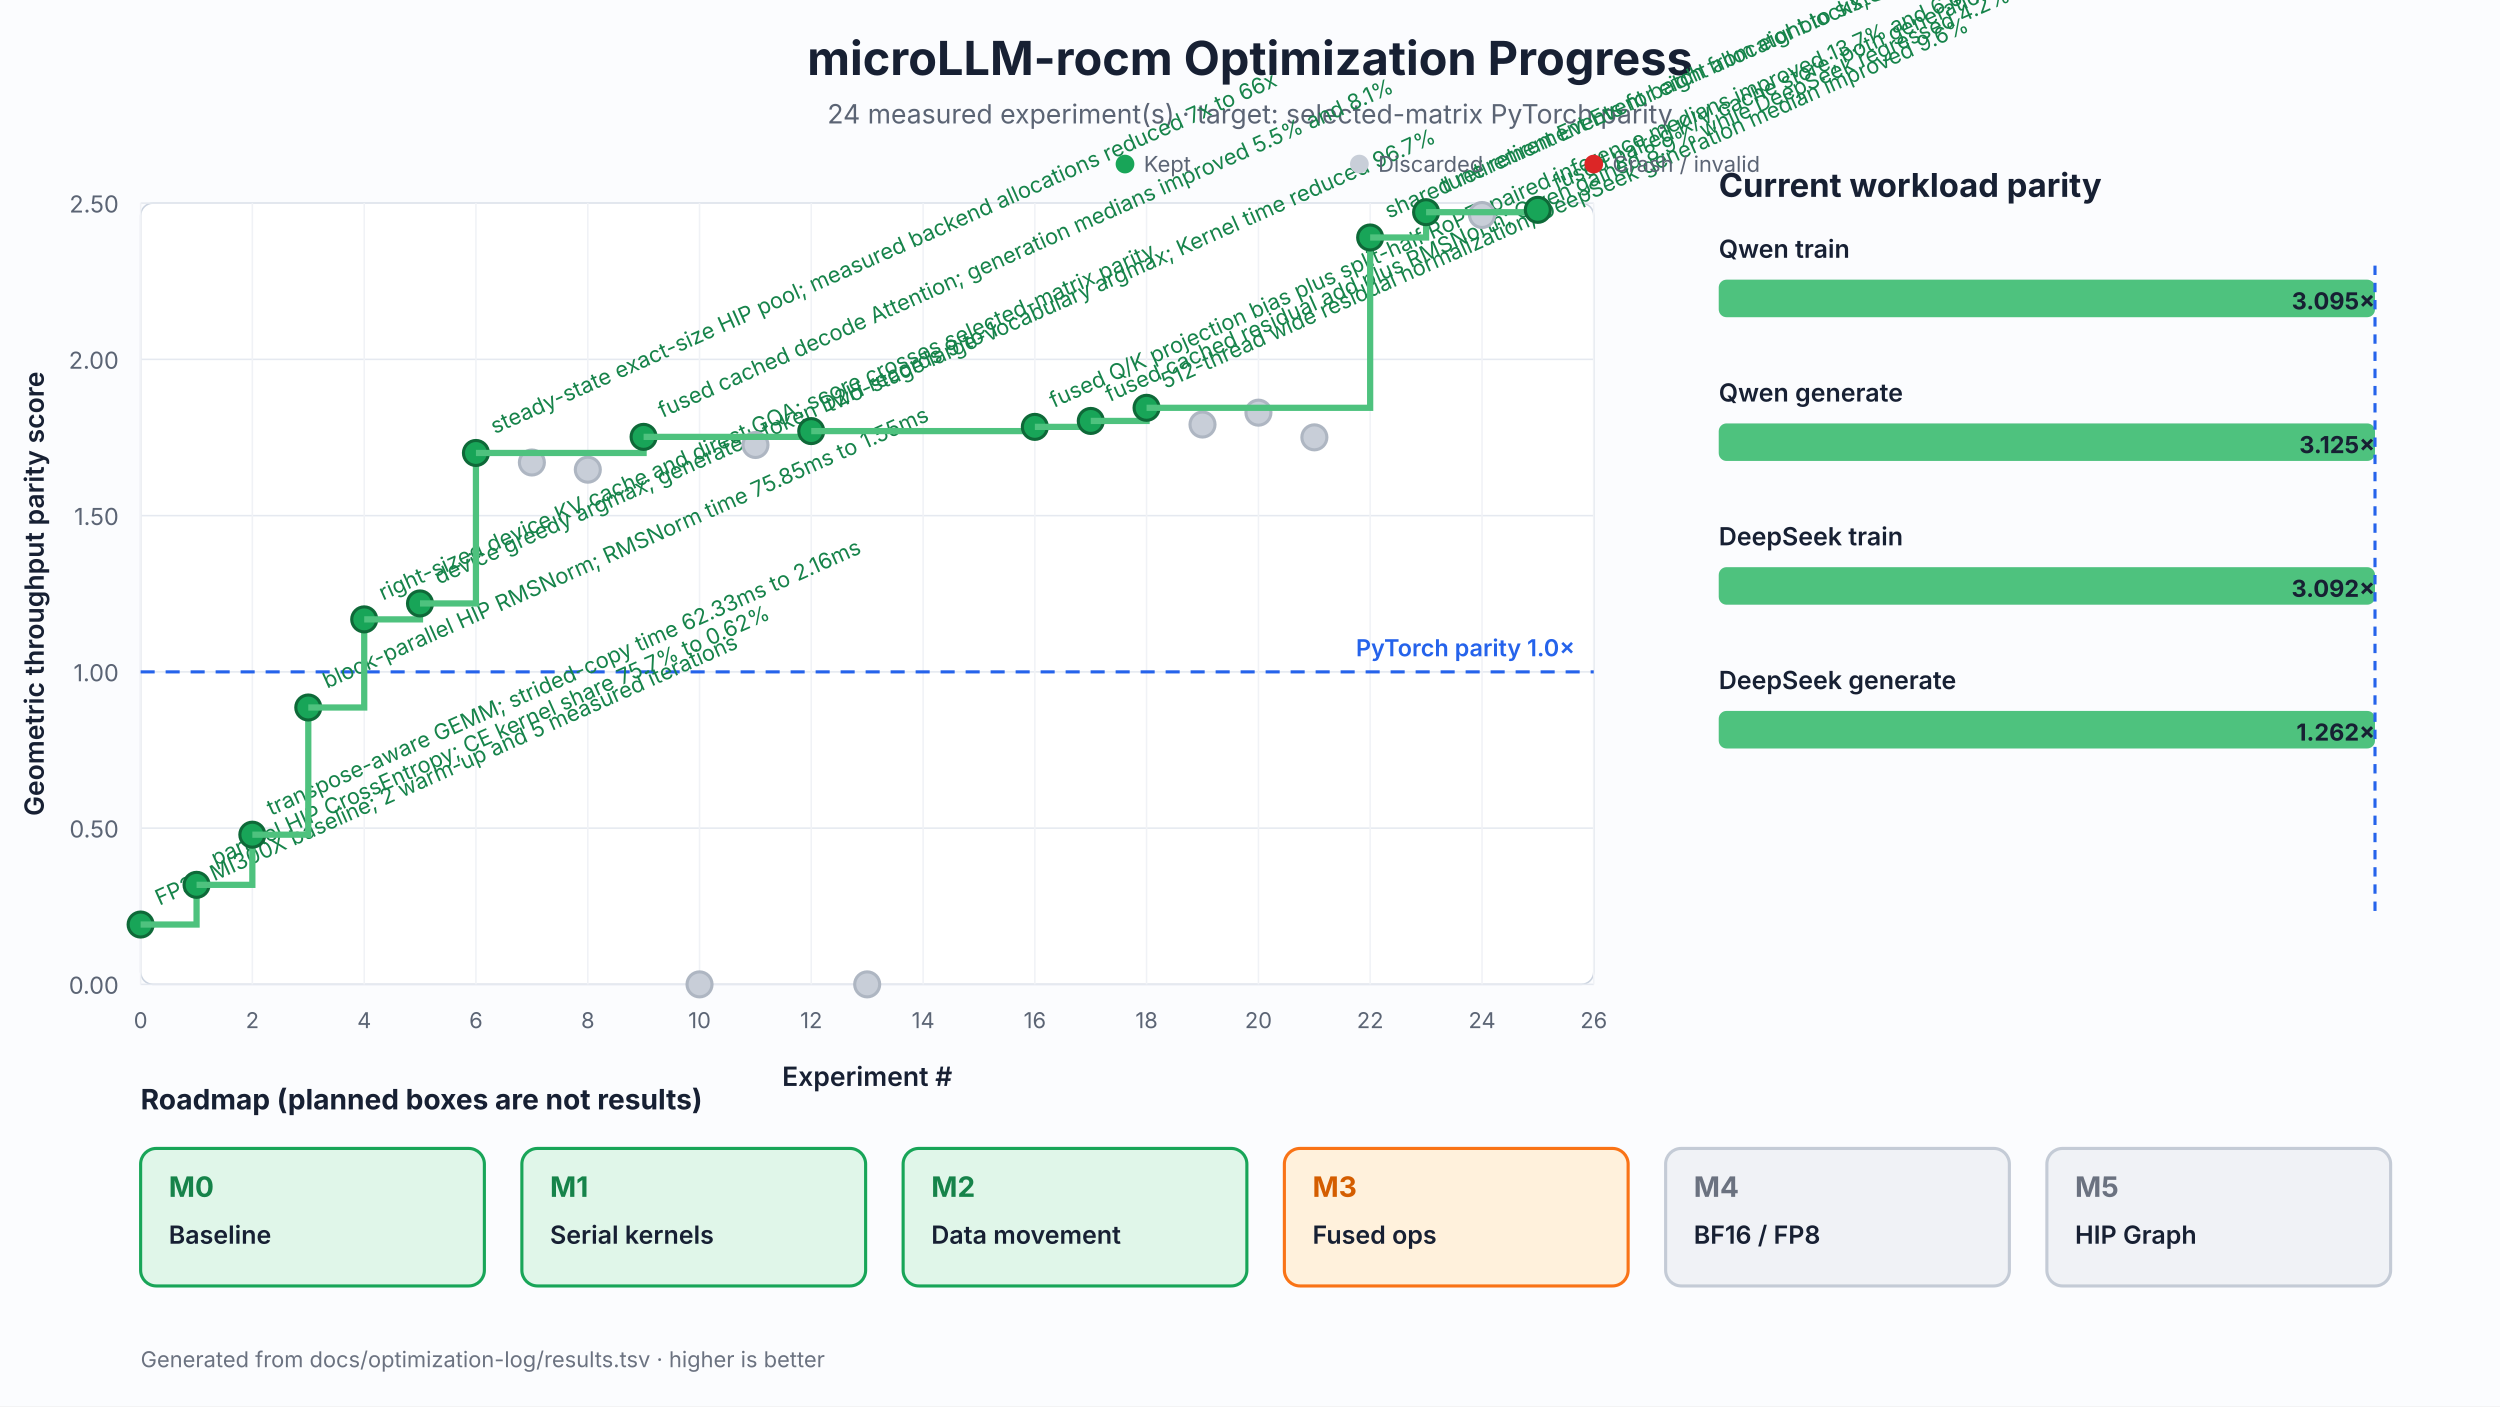
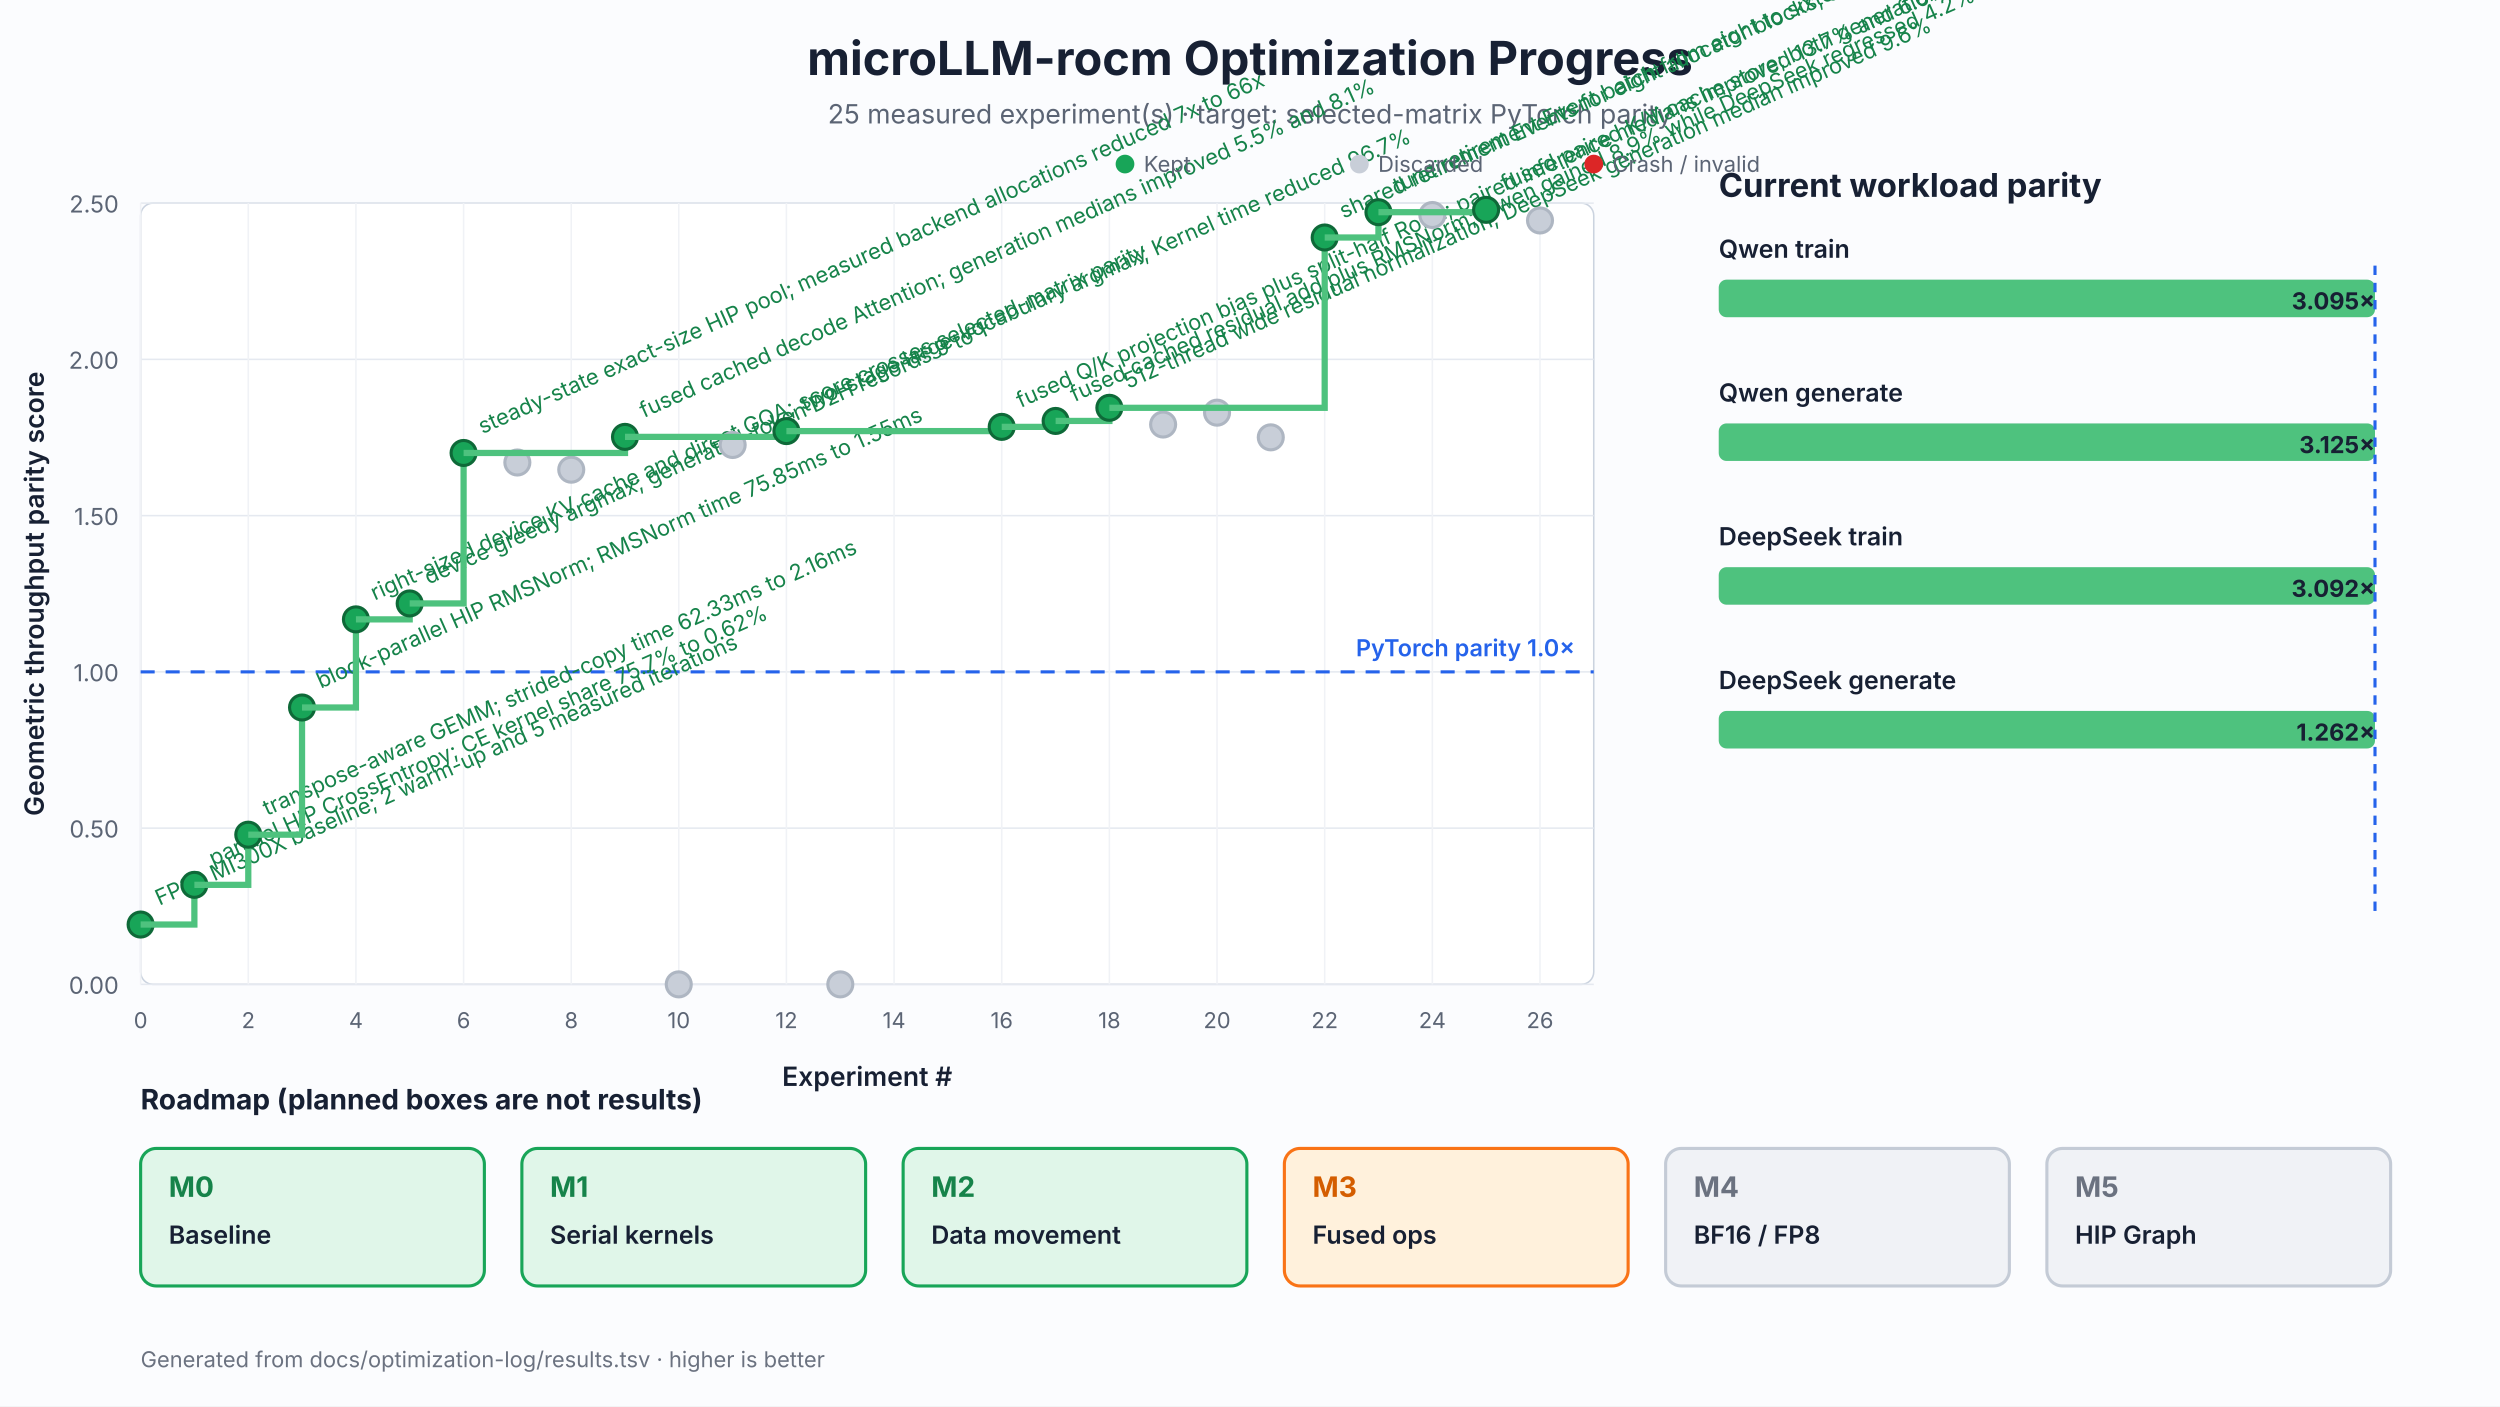
<svg xmlns="http://www.w3.org/2000/svg" width="1600" height="900" viewBox="0 0 1600 900">
  <rect width="100%" height="100%" fill="#fbfcfe" />
  <text x="800.0" y="48.0" font-family="Inter,Arial,sans-serif" font-size="30" fill="#172033" text-anchor="middle" font-weight="700">microLLM-rocm Optimization Progress</text>
-   <text x="800.0" y="79.0" font-family="Inter,Arial,sans-serif" font-size="17" fill="#5b6474" text-anchor="middle" font-weight="400">24 measured experiment(s) · target: selected-matrix PyTorch parity</text>
+   <text x="800.0" y="79.0" font-family="Inter,Arial,sans-serif" font-size="17" fill="#5b6474" text-anchor="middle" font-weight="400">25 measured experiment(s) · target: selected-matrix PyTorch parity</text>
  <rect x="90" y="130" width="930" height="500" fill="#ffffff" stroke="#cbd3df" rx="8" />
  <line x1="90" y1="630.0" x2="1020" y2="630.0" stroke="#e5e9f0" />
  <text x="76.0" y="636.0" font-family="Inter,Arial,sans-serif" font-size="15" fill="#5b6474" text-anchor="end" font-weight="400">0.00</text>
  <line x1="90" y1="530.0" x2="1020" y2="530.0" stroke="#e5e9f0" />
  <text x="76.0" y="536.0" font-family="Inter,Arial,sans-serif" font-size="15" fill="#5b6474" text-anchor="end" font-weight="400">0.50</text>
  <line x1="90" y1="430.0" x2="1020" y2="430.0" stroke="#e5e9f0" />
  <text x="76.0" y="436.0" font-family="Inter,Arial,sans-serif" font-size="15" fill="#5b6474" text-anchor="end" font-weight="400">1.00</text>
  <line x1="90" y1="330.0" x2="1020" y2="330.0" stroke="#e5e9f0" />
  <text x="76.0" y="336.0" font-family="Inter,Arial,sans-serif" font-size="15" fill="#5b6474" text-anchor="end" font-weight="400">1.50</text>
  <line x1="90" y1="230.0" x2="1020" y2="230.0" stroke="#e5e9f0" />
  <text x="76.0" y="236.0" font-family="Inter,Arial,sans-serif" font-size="15" fill="#5b6474" text-anchor="end" font-weight="400">2.00</text>
  <line x1="90" y1="130.0" x2="1020" y2="130.0" stroke="#e5e9f0" />
  <text x="76.0" y="136.0" font-family="Inter,Arial,sans-serif" font-size="15" fill="#5b6474" text-anchor="end" font-weight="400">2.50</text>
  <line x1="90.0" y1="130" x2="90.0" y2="630" stroke="#f0f2f6" />
  <text x="90.0" y="658.0" font-family="Inter,Arial,sans-serif" font-size="14" fill="#5b6474" text-anchor="middle" font-weight="400">0</text>
-   <line x1="161.5" y1="130" x2="161.5" y2="630" stroke="#f0f2f6" />
-   <text x="161.5" y="658.0" font-family="Inter,Arial,sans-serif" font-size="14" fill="#5b6474" text-anchor="middle" font-weight="400">2</text>
-   <line x1="233.1" y1="130" x2="233.1" y2="630" stroke="#f0f2f6" />
-   <text x="233.1" y="658.0" font-family="Inter,Arial,sans-serif" font-size="14" fill="#5b6474" text-anchor="middle" font-weight="400">4</text>
-   <line x1="304.6" y1="130" x2="304.6" y2="630" stroke="#f0f2f6" />
-   <text x="304.6" y="658.0" font-family="Inter,Arial,sans-serif" font-size="14" fill="#5b6474" text-anchor="middle" font-weight="400">6</text>
-   <line x1="376.2" y1="130" x2="376.2" y2="630" stroke="#f0f2f6" />
-   <text x="376.2" y="658.0" font-family="Inter,Arial,sans-serif" font-size="14" fill="#5b6474" text-anchor="middle" font-weight="400">8</text>
-   <line x1="447.7" y1="130" x2="447.7" y2="630" stroke="#f0f2f6" />
-   <text x="447.7" y="658.0" font-family="Inter,Arial,sans-serif" font-size="14" fill="#5b6474" text-anchor="middle" font-weight="400">10</text>
-   <line x1="519.2" y1="130" x2="519.2" y2="630" stroke="#f0f2f6" />
-   <text x="519.2" y="658.0" font-family="Inter,Arial,sans-serif" font-size="14" fill="#5b6474" text-anchor="middle" font-weight="400">12</text>
-   <line x1="590.8" y1="130" x2="590.8" y2="630" stroke="#f0f2f6" />
-   <text x="590.8" y="658.0" font-family="Inter,Arial,sans-serif" font-size="14" fill="#5b6474" text-anchor="middle" font-weight="400">14</text>
-   <line x1="662.3" y1="130" x2="662.3" y2="630" stroke="#f0f2f6" />
-   <text x="662.3" y="658.0" font-family="Inter,Arial,sans-serif" font-size="14" fill="#5b6474" text-anchor="middle" font-weight="400">16</text>
-   <line x1="733.8" y1="130" x2="733.8" y2="630" stroke="#f0f2f6" />
-   <text x="733.8" y="658.0" font-family="Inter,Arial,sans-serif" font-size="14" fill="#5b6474" text-anchor="middle" font-weight="400">18</text>
-   <line x1="805.4" y1="130" x2="805.4" y2="630" stroke="#f0f2f6" />
-   <text x="805.4" y="658.0" font-family="Inter,Arial,sans-serif" font-size="14" fill="#5b6474" text-anchor="middle" font-weight="400">20</text>
-   <line x1="876.9" y1="130" x2="876.9" y2="630" stroke="#f0f2f6" />
-   <text x="876.9" y="658.0" font-family="Inter,Arial,sans-serif" font-size="14" fill="#5b6474" text-anchor="middle" font-weight="400">22</text>
-   <line x1="948.5" y1="130" x2="948.5" y2="630" stroke="#f0f2f6" />
-   <text x="948.5" y="658.0" font-family="Inter,Arial,sans-serif" font-size="14" fill="#5b6474" text-anchor="middle" font-weight="400">24</text>
-   <line x1="1020.0" y1="130" x2="1020.0" y2="630" stroke="#f0f2f6" />
-   <text x="1020.0" y="658.0" font-family="Inter,Arial,sans-serif" font-size="14" fill="#5b6474" text-anchor="middle" font-weight="400">26</text>
+   <line x1="158.9" y1="130" x2="158.9" y2="630" stroke="#f0f2f6" />
+   <text x="158.9" y="658.0" font-family="Inter,Arial,sans-serif" font-size="14" fill="#5b6474" text-anchor="middle" font-weight="400">2</text>
+   <line x1="227.8" y1="130" x2="227.8" y2="630" stroke="#f0f2f6" />
+   <text x="227.8" y="658.0" font-family="Inter,Arial,sans-serif" font-size="14" fill="#5b6474" text-anchor="middle" font-weight="400">4</text>
+   <line x1="296.7" y1="130" x2="296.7" y2="630" stroke="#f0f2f6" />
+   <text x="296.7" y="658.0" font-family="Inter,Arial,sans-serif" font-size="14" fill="#5b6474" text-anchor="middle" font-weight="400">6</text>
+   <line x1="365.6" y1="130" x2="365.6" y2="630" stroke="#f0f2f6" />
+   <text x="365.6" y="658.0" font-family="Inter,Arial,sans-serif" font-size="14" fill="#5b6474" text-anchor="middle" font-weight="400">8</text>
+   <line x1="434.4" y1="130" x2="434.4" y2="630" stroke="#f0f2f6" />
+   <text x="434.4" y="658.0" font-family="Inter,Arial,sans-serif" font-size="14" fill="#5b6474" text-anchor="middle" font-weight="400">10</text>
+   <line x1="503.3" y1="130" x2="503.3" y2="630" stroke="#f0f2f6" />
+   <text x="503.3" y="658.0" font-family="Inter,Arial,sans-serif" font-size="14" fill="#5b6474" text-anchor="middle" font-weight="400">12</text>
+   <line x1="572.2" y1="130" x2="572.2" y2="630" stroke="#f0f2f6" />
+   <text x="572.2" y="658.0" font-family="Inter,Arial,sans-serif" font-size="14" fill="#5b6474" text-anchor="middle" font-weight="400">14</text>
+   <line x1="641.1" y1="130" x2="641.1" y2="630" stroke="#f0f2f6" />
+   <text x="641.1" y="658.0" font-family="Inter,Arial,sans-serif" font-size="14" fill="#5b6474" text-anchor="middle" font-weight="400">16</text>
+   <line x1="710.0" y1="130" x2="710.0" y2="630" stroke="#f0f2f6" />
+   <text x="710.0" y="658.0" font-family="Inter,Arial,sans-serif" font-size="14" fill="#5b6474" text-anchor="middle" font-weight="400">18</text>
+   <line x1="778.9" y1="130" x2="778.9" y2="630" stroke="#f0f2f6" />
+   <text x="778.9" y="658.0" font-family="Inter,Arial,sans-serif" font-size="14" fill="#5b6474" text-anchor="middle" font-weight="400">20</text>
+   <line x1="847.8" y1="130" x2="847.8" y2="630" stroke="#f0f2f6" />
+   <text x="847.8" y="658.0" font-family="Inter,Arial,sans-serif" font-size="14" fill="#5b6474" text-anchor="middle" font-weight="400">22</text>
+   <line x1="916.7" y1="130" x2="916.7" y2="630" stroke="#f0f2f6" />
+   <text x="916.7" y="658.0" font-family="Inter,Arial,sans-serif" font-size="14" fill="#5b6474" text-anchor="middle" font-weight="400">24</text>
+   <line x1="985.6" y1="130" x2="985.6" y2="630" stroke="#f0f2f6" />
+   <text x="985.6" y="658.0" font-family="Inter,Arial,sans-serif" font-size="14" fill="#5b6474" text-anchor="middle" font-weight="400">26</text>
  <line x1="90" y1="430.0" x2="1020" y2="430.0" stroke="#2563eb" stroke-width="2" stroke-dasharray="9 7" />
  <text x="1008.0" y="420.0" font-family="Inter,Arial,sans-serif" font-size="15" fill="#2563eb" text-anchor="end" font-weight="600">PyTorch parity 1.0×</text>
  <circle cx="90.0" cy="591.7" r="8" fill="#18a558" stroke="#0e6938" stroke-width="2" />
  <text x="102.0" y="579.7" font-family="Inter,Arial,sans-serif" font-size="14" fill="#16834a" text-anchor="start" font-weight="400" transform="rotate(-24 102.0 579.7)">FP32 MI300X baseline; 2 warm-up and 5 measured iterations</text>
-   <path d="M 90.0 591.7 H 125.8 V 566.3" fill="none" stroke="#4ec27e" stroke-width="4" />
-   <circle cx="125.8" cy="566.3" r="8" fill="#18a558" stroke="#0e6938" stroke-width="2" />
-   <text x="137.8" y="554.3" font-family="Inter,Arial,sans-serif" font-size="14" fill="#16834a" text-anchor="start" font-weight="400" transform="rotate(-24 137.8 554.3)">parallel HIP CrossEntropy; CE kernel share 75.7% to 0.62%</text>
-   <path d="M 125.8 566.3 H 161.5 V 534.2" fill="none" stroke="#4ec27e" stroke-width="4" />
-   <circle cx="161.5" cy="534.2" r="8" fill="#18a558" stroke="#0e6938" stroke-width="2" />
-   <text x="173.5" y="522.2" font-family="Inter,Arial,sans-serif" font-size="14" fill="#16834a" text-anchor="start" font-weight="400" transform="rotate(-24 173.5 522.2)">transpose-aware GEMM; strided-copy time 62.33ms to 2.16ms</text>
-   <path d="M 161.5 534.2 H 197.3 V 452.8" fill="none" stroke="#4ec27e" stroke-width="4" />
-   <circle cx="197.3" cy="452.8" r="8" fill="#18a558" stroke="#0e6938" stroke-width="2" />
-   <text x="209.3" y="440.8" font-family="Inter,Arial,sans-serif" font-size="14" fill="#16834a" text-anchor="start" font-weight="400" transform="rotate(-24 209.3 440.8)">block-parallel HIP RMSNorm; RMSNorm time 75.85ms to 1.55ms</text>
-   <path d="M 197.3 452.8 H 233.1 V 396.4" fill="none" stroke="#4ec27e" stroke-width="4" />
-   <circle cx="233.1" cy="396.4" r="8" fill="#18a558" stroke="#0e6938" stroke-width="2" />
-   <text x="245.1" y="384.4" font-family="Inter,Arial,sans-serif" font-size="14" fill="#16834a" text-anchor="start" font-weight="400" transform="rotate(-24 245.1 384.4)">right-sized device KV cache and direct GQA; score crosses selected-matrix parity</text>
-   <path d="M 233.1 396.4 H 268.8 V 386.2" fill="none" stroke="#4ec27e" stroke-width="4" />
-   <circle cx="268.8" cy="386.2" r="8" fill="#18a558" stroke="#0e6938" stroke-width="2" />
-   <text x="280.8" y="374.2" font-family="Inter,Arial,sans-serif" font-size="14" fill="#16834a" text-anchor="start" font-weight="400" transform="rotate(-24 280.8 374.2)">device greedy argmax; generated-token D2H records 9 to 1</text>
-   <path d="M 268.8 386.2 H 304.6 V 289.9" fill="none" stroke="#4ec27e" stroke-width="4" />
-   <circle cx="304.6" cy="289.9" r="8" fill="#18a558" stroke="#0e6938" stroke-width="2" />
-   <text x="316.6" y="277.9" font-family="Inter,Arial,sans-serif" font-size="14" fill="#16834a" text-anchor="start" font-weight="400" transform="rotate(-24 316.6 277.9)">steady-state exact-size HIP pool; measured backend allocations reduced 7x to 66x</text>
-   <circle cx="340.4" cy="296.0" r="8" fill="#c8ced8" stroke="#aeb6c2" stroke-width="2" />
-   <circle cx="376.2" cy="300.6" r="8" fill="#c8ced8" stroke="#aeb6c2" stroke-width="2" />
-   <path d="M 304.6 289.9 H 411.9 V 279.6" fill="none" stroke="#4ec27e" stroke-width="4" />
-   <circle cx="411.9" cy="279.6" r="8" fill="#18a558" stroke="#0e6938" stroke-width="2" />
-   <text x="423.9" y="267.6" font-family="Inter,Arial,sans-serif" font-size="14" fill="#16834a" text-anchor="start" font-weight="400" transform="rotate(-24 423.9 267.6)">fused cached decode Attention; generation medians improved 5.5% and 8.1%</text>
-   <circle cx="447.7" cy="630.0" r="8" fill="#c8ced8" stroke="#aeb6c2" stroke-width="2" />
-   <circle cx="483.5" cy="284.8" r="8" fill="#c8ced8" stroke="#aeb6c2" stroke-width="2" />
-   <path d="M 411.9 279.6 H 519.2 V 275.9" fill="none" stroke="#4ec27e" stroke-width="4" />
-   <circle cx="519.2" cy="275.9" r="8" fill="#18a558" stroke="#0e6938" stroke-width="2" />
-   <text x="531.2" y="263.9" font-family="Inter,Arial,sans-serif" font-size="14" fill="#16834a" text-anchor="start" font-weight="400" transform="rotate(-24 531.2 263.9)">two-stage large-vocabulary argmax; Kernel time reduced 96.7%</text>
-   <circle cx="555.0" cy="630.0" r="8" fill="#c8ced8" stroke="#aeb6c2" stroke-width="2" />
-   <path d="M 519.2 275.9 H 662.3 V 273.2" fill="none" stroke="#4ec27e" stroke-width="4" />
-   <circle cx="662.3" cy="273.2" r="8" fill="#18a558" stroke="#0e6938" stroke-width="2" />
-   <text x="674.3" y="261.2" font-family="Inter,Arial,sans-serif" font-size="14" fill="#16834a" text-anchor="start" font-weight="400" transform="rotate(-24 674.3 261.2)">fused Q/K projection bias plus split-half RoPE; paired inference medians improved 13.7% and 6.6%</text>
-   <path d="M 662.3 273.2 H 698.1 V 269.4" fill="none" stroke="#4ec27e" stroke-width="4" />
-   <circle cx="698.1" cy="269.4" r="8" fill="#18a558" stroke="#0e6938" stroke-width="2" />
-   <text x="710.1" y="257.4" font-family="Inter,Arial,sans-serif" font-size="14" fill="#16834a" text-anchor="start" font-weight="400" transform="rotate(-24 710.1 257.4)">fused cached residual add plus RMSNorm; Qwen gained 8.9% while DeepSeek regressed 4.2%</text>
-   <path d="M 698.1 269.4 H 733.8 V 261.0" fill="none" stroke="#4ec27e" stroke-width="4" />
-   <circle cx="733.8" cy="261.0" r="8" fill="#18a558" stroke="#0e6938" stroke-width="2" />
-   <text x="745.8" y="249.0" font-family="Inter,Arial,sans-serif" font-size="14" fill="#16834a" text-anchor="start" font-weight="400" transform="rotate(-24 745.8 249.0)">512-thread wide residual normalization; DeepSeek generation median improved 9.6%</text>
-   <circle cx="769.6" cy="271.7" r="8" fill="#c8ced8" stroke="#aeb6c2" stroke-width="2" />
-   <circle cx="805.4" cy="264.1" r="8" fill="#c8ced8" stroke="#aeb6c2" stroke-width="2" />
-   <circle cx="841.2" cy="279.9" r="8" fill="#c8ced8" stroke="#aeb6c2" stroke-width="2" />
-   <path d="M 733.8 261.0 H 876.9 V 152.0" fill="none" stroke="#4ec27e" stroke-width="4" />
-   <circle cx="876.9" cy="152.0" r="8" fill="#18a558" stroke="#0e6938" stroke-width="2" />
-   <text x="888.9" y="140.0" font-family="Inter,Arial,sans-serif" font-size="14" fill="#16834a" text-anchor="start" font-weight="400" transform="rotate(-24 888.9 140.0)">shared retirement Events for eight allocator blocks; all four workload medians improved</text>
-   <path d="M 876.9 152.0 H 912.7 V 135.8" fill="none" stroke="#4ec27e" stroke-width="4" />
-   <circle cx="912.7" cy="135.8" r="8" fill="#18a558" stroke="#0e6938" stroke-width="2" />
-   <text x="924.7" y="123.8" font-family="Inter,Arial,sans-serif" font-size="14" fill="#16834a" text-anchor="start" font-weight="400" transform="rotate(-24 924.7 123.8)">tune retirement Event batch from eight to sixteen blocks; score improved 3.4%</text>
-   <circle cx="948.5" cy="137.6" r="8" fill="#c8ced8" stroke="#aeb6c2" stroke-width="2" />
-   <path d="M 912.7 135.8 H 984.2 V 134.3" fill="none" stroke="#4ec27e" stroke-width="4" />
-   <circle cx="984.2" cy="134.3" r="8" fill="#18a558" stroke="#0e6938" stroke-width="2" />
-   <text x="996.2" y="122.3" font-family="Inter,Arial,sans-serif" font-size="14" fill="#16834a" text-anchor="start" font-weight="400" transform="rotate(-24 996.2 122.3)">fused paired K/V cache store; both generation medians improved slightly</text>
+   <path d="M 90.0 591.7 H 124.4 V 566.3" fill="none" stroke="#4ec27e" stroke-width="4" />
+   <circle cx="124.4" cy="566.3" r="8" fill="#18a558" stroke="#0e6938" stroke-width="2" />
+   <text x="136.4" y="554.3" font-family="Inter,Arial,sans-serif" font-size="14" fill="#16834a" text-anchor="start" font-weight="400" transform="rotate(-24 136.4 554.3)">parallel HIP CrossEntropy; CE kernel share 75.7% to 0.62%</text>
+   <path d="M 124.4 566.3 H 158.9 V 534.2" fill="none" stroke="#4ec27e" stroke-width="4" />
+   <circle cx="158.9" cy="534.2" r="8" fill="#18a558" stroke="#0e6938" stroke-width="2" />
+   <text x="170.9" y="522.2" font-family="Inter,Arial,sans-serif" font-size="14" fill="#16834a" text-anchor="start" font-weight="400" transform="rotate(-24 170.9 522.2)">transpose-aware GEMM; strided-copy time 62.33ms to 2.16ms</text>
+   <path d="M 158.9 534.2 H 193.3 V 452.8" fill="none" stroke="#4ec27e" stroke-width="4" />
+   <circle cx="193.3" cy="452.8" r="8" fill="#18a558" stroke="#0e6938" stroke-width="2" />
+   <text x="205.3" y="440.8" font-family="Inter,Arial,sans-serif" font-size="14" fill="#16834a" text-anchor="start" font-weight="400" transform="rotate(-24 205.3 440.8)">block-parallel HIP RMSNorm; RMSNorm time 75.85ms to 1.55ms</text>
+   <path d="M 193.3 452.8 H 227.8 V 396.4" fill="none" stroke="#4ec27e" stroke-width="4" />
+   <circle cx="227.8" cy="396.4" r="8" fill="#18a558" stroke="#0e6938" stroke-width="2" />
+   <text x="239.8" y="384.4" font-family="Inter,Arial,sans-serif" font-size="14" fill="#16834a" text-anchor="start" font-weight="400" transform="rotate(-24 239.8 384.4)">right-sized device KV cache and direct GQA; score crosses selected-matrix parity</text>
+   <path d="M 227.8 396.4 H 262.2 V 386.2" fill="none" stroke="#4ec27e" stroke-width="4" />
+   <circle cx="262.2" cy="386.2" r="8" fill="#18a558" stroke="#0e6938" stroke-width="2" />
+   <text x="274.2" y="374.2" font-family="Inter,Arial,sans-serif" font-size="14" fill="#16834a" text-anchor="start" font-weight="400" transform="rotate(-24 274.2 374.2)">device greedy argmax; generated-token D2H records 9 to 1</text>
+   <path d="M 262.2 386.2 H 296.7 V 289.9" fill="none" stroke="#4ec27e" stroke-width="4" />
+   <circle cx="296.7" cy="289.9" r="8" fill="#18a558" stroke="#0e6938" stroke-width="2" />
+   <text x="308.7" y="277.9" font-family="Inter,Arial,sans-serif" font-size="14" fill="#16834a" text-anchor="start" font-weight="400" transform="rotate(-24 308.7 277.9)">steady-state exact-size HIP pool; measured backend allocations reduced 7x to 66x</text>
+   <circle cx="331.1" cy="296.0" r="8" fill="#c8ced8" stroke="#aeb6c2" stroke-width="2" />
+   <circle cx="365.6" cy="300.6" r="8" fill="#c8ced8" stroke="#aeb6c2" stroke-width="2" />
+   <path d="M 296.7 289.9 H 400.0 V 279.6" fill="none" stroke="#4ec27e" stroke-width="4" />
+   <circle cx="400.0" cy="279.6" r="8" fill="#18a558" stroke="#0e6938" stroke-width="2" />
+   <text x="412.0" y="267.6" font-family="Inter,Arial,sans-serif" font-size="14" fill="#16834a" text-anchor="start" font-weight="400" transform="rotate(-24 412.0 267.6)">fused cached decode Attention; generation medians improved 5.5% and 8.1%</text>
+   <circle cx="434.4" cy="630.0" r="8" fill="#c8ced8" stroke="#aeb6c2" stroke-width="2" />
+   <circle cx="468.9" cy="284.8" r="8" fill="#c8ced8" stroke="#aeb6c2" stroke-width="2" />
+   <path d="M 400.0 279.6 H 503.3 V 275.9" fill="none" stroke="#4ec27e" stroke-width="4" />
+   <circle cx="503.3" cy="275.9" r="8" fill="#18a558" stroke="#0e6938" stroke-width="2" />
+   <text x="515.3" y="263.9" font-family="Inter,Arial,sans-serif" font-size="14" fill="#16834a" text-anchor="start" font-weight="400" transform="rotate(-24 515.3 263.9)">two-stage large-vocabulary argmax; Kernel time reduced 96.7%</text>
+   <circle cx="537.8" cy="630.0" r="8" fill="#c8ced8" stroke="#aeb6c2" stroke-width="2" />
+   <path d="M 503.3 275.9 H 641.1 V 273.2" fill="none" stroke="#4ec27e" stroke-width="4" />
+   <circle cx="641.1" cy="273.2" r="8" fill="#18a558" stroke="#0e6938" stroke-width="2" />
+   <text x="653.1" y="261.2" font-family="Inter,Arial,sans-serif" font-size="14" fill="#16834a" text-anchor="start" font-weight="400" transform="rotate(-24 653.1 261.2)">fused Q/K projection bias plus split-half RoPE; paired inference medians improved 13.7% and 6.6%</text>
+   <path d="M 641.1 273.2 H 675.6 V 269.4" fill="none" stroke="#4ec27e" stroke-width="4" />
+   <circle cx="675.6" cy="269.4" r="8" fill="#18a558" stroke="#0e6938" stroke-width="2" />
+   <text x="687.6" y="257.4" font-family="Inter,Arial,sans-serif" font-size="14" fill="#16834a" text-anchor="start" font-weight="400" transform="rotate(-24 687.6 257.4)">fused cached residual add plus RMSNorm; Qwen gained 8.9% while DeepSeek regressed 4.2%</text>
+   <path d="M 675.6 269.4 H 710.0 V 261.0" fill="none" stroke="#4ec27e" stroke-width="4" />
+   <circle cx="710.0" cy="261.0" r="8" fill="#18a558" stroke="#0e6938" stroke-width="2" />
+   <text x="722.0" y="249.0" font-family="Inter,Arial,sans-serif" font-size="14" fill="#16834a" text-anchor="start" font-weight="400" transform="rotate(-24 722.0 249.0)">512-thread wide residual normalization; DeepSeek generation median improved 9.6%</text>
+   <circle cx="744.4" cy="271.7" r="8" fill="#c8ced8" stroke="#aeb6c2" stroke-width="2" />
+   <circle cx="778.9" cy="264.1" r="8" fill="#c8ced8" stroke="#aeb6c2" stroke-width="2" />
+   <circle cx="813.3" cy="279.9" r="8" fill="#c8ced8" stroke="#aeb6c2" stroke-width="2" />
+   <path d="M 710.0 261.0 H 847.8 V 152.0" fill="none" stroke="#4ec27e" stroke-width="4" />
+   <circle cx="847.8" cy="152.0" r="8" fill="#18a558" stroke="#0e6938" stroke-width="2" />
+   <text x="859.8" y="140.0" font-family="Inter,Arial,sans-serif" font-size="14" fill="#16834a" text-anchor="start" font-weight="400" transform="rotate(-24 859.8 140.0)">shared retirement Events for eight allocator blocks; all four workload medians improved</text>
+   <path d="M 847.8 152.0 H 882.2 V 135.8" fill="none" stroke="#4ec27e" stroke-width="4" />
+   <circle cx="882.2" cy="135.8" r="8" fill="#18a558" stroke="#0e6938" stroke-width="2" />
+   <text x="894.2" y="123.8" font-family="Inter,Arial,sans-serif" font-size="14" fill="#16834a" text-anchor="start" font-weight="400" transform="rotate(-24 894.2 123.8)">tune retirement Event batch from eight to sixteen blocks; score improved 3.4%</text>
+   <circle cx="916.7" cy="137.6" r="8" fill="#c8ced8" stroke="#aeb6c2" stroke-width="2" />
+   <path d="M 882.2 135.8 H 951.1 V 134.3" fill="none" stroke="#4ec27e" stroke-width="4" />
+   <circle cx="951.1" cy="134.3" r="8" fill="#18a558" stroke="#0e6938" stroke-width="2" />
+   <text x="963.1" y="122.3" font-family="Inter,Arial,sans-serif" font-size="14" fill="#16834a" text-anchor="start" font-weight="400" transform="rotate(-24 963.1 122.3)">fused paired K/V cache store; both generation medians improved slightly</text>
+   <circle cx="985.6" cy="141.1" r="8" fill="#c8ced8" stroke="#aeb6c2" stroke-width="2" />
  <text x="555.0" y="695.0" font-family="Inter,Arial,sans-serif" font-size="17" fill="#172033" text-anchor="middle" font-weight="600">Experiment #</text>
  <text x="28.0" y="380.0" font-family="Inter,Arial,sans-serif" font-size="17" fill="#172033" text-anchor="middle" font-weight="600" transform="rotate(-90 28.0 380.0)">Geometric throughput parity score</text>
  <circle cx="720" cy="105" r="6" fill="#18a558" />
  <text x="732.0" y="110.0" font-family="Inter,Arial,sans-serif" font-size="14" fill="#5b6474" text-anchor="start" font-weight="400">Kept</text>
  <circle cx="870" cy="105" r="6" fill="#c8ced8" />
  <text x="882.0" y="110.0" font-family="Inter,Arial,sans-serif" font-size="14" fill="#5b6474" text-anchor="start" font-weight="400">Discarded</text>
  <circle cx="1020" cy="105" r="6" fill="#dc2626" />
  <text x="1032.0" y="110.0" font-family="Inter,Arial,sans-serif" font-size="14" fill="#5b6474" text-anchor="start" font-weight="400">Crash / invalid</text>
  <text x="1100.0" y="126.0" font-family="Inter,Arial,sans-serif" font-size="21" fill="#172033" text-anchor="start" font-weight="700">Current workload parity</text>
  <text x="1100.0" y="165.0" font-family="Inter,Arial,sans-serif" font-size="16" fill="#172033" text-anchor="start" font-weight="600">Qwen train</text>
  <rect x="1100" y="179" width="420" height="24" rx="5" fill="#e7ebf1" />
  <rect x="1100" y="179" width="420.0" height="24" rx="5" fill="#4ec27e" />
  <text x="1520.0" y="198.0" font-family="Inter,Arial,sans-serif" font-size="15" fill="#172033" text-anchor="end" font-weight="700">3.095×</text>
  <text x="1100.0" y="257.0" font-family="Inter,Arial,sans-serif" font-size="16" fill="#172033" text-anchor="start" font-weight="600">Qwen generate</text>
  <rect x="1100" y="271" width="420" height="24" rx="5" fill="#e7ebf1" />
  <rect x="1100" y="271" width="420.0" height="24" rx="5" fill="#4ec27e" />
  <text x="1520.0" y="290.0" font-family="Inter,Arial,sans-serif" font-size="15" fill="#172033" text-anchor="end" font-weight="700">3.125×</text>
  <text x="1100.0" y="349.0" font-family="Inter,Arial,sans-serif" font-size="16" fill="#172033" text-anchor="start" font-weight="600">DeepSeek train</text>
  <rect x="1100" y="363" width="420" height="24" rx="5" fill="#e7ebf1" />
  <rect x="1100" y="363" width="420.0" height="24" rx="5" fill="#4ec27e" />
  <text x="1520.0" y="382.0" font-family="Inter,Arial,sans-serif" font-size="15" fill="#172033" text-anchor="end" font-weight="700">3.092×</text>
  <text x="1100.0" y="441.0" font-family="Inter,Arial,sans-serif" font-size="16" fill="#172033" text-anchor="start" font-weight="600">DeepSeek generate</text>
  <rect x="1100" y="455" width="420" height="24" rx="5" fill="#e7ebf1" />
  <rect x="1100" y="455" width="420.0" height="24" rx="5" fill="#4ec27e" />
  <text x="1520.0" y="474.0" font-family="Inter,Arial,sans-serif" font-size="15" fill="#172033" text-anchor="end" font-weight="700">1.262×</text>
  <line x1="1520" y1="170" x2="1520" y2="585" stroke="#2563eb" stroke-width="2" stroke-dasharray="6 5" />
  <text x="90.0" y="710.0" font-family="Inter,Arial,sans-serif" font-size="18" fill="#172033" text-anchor="start" font-weight="700">Roadmap (planned boxes are not results)</text>
  <rect x="90" y="735" width="220" height="88" rx="10" fill="#e0f6e9" stroke="#18a558" stroke-width="2" />
  <text x="108.0" y="766.0" font-family="Inter,Arial,sans-serif" font-size="18" fill="#16834a" text-anchor="start" font-weight="700">M0</text>
  <text x="108.0" y="796.0" font-family="Inter,Arial,sans-serif" font-size="16" fill="#172033" text-anchor="start" font-weight="600">Baseline</text>
  <rect x="334" y="735" width="220" height="88" rx="10" fill="#e0f6e9" stroke="#18a558" stroke-width="2" />
  <text x="352.0" y="766.0" font-family="Inter,Arial,sans-serif" font-size="18" fill="#16834a" text-anchor="start" font-weight="700">M1</text>
  <text x="352.0" y="796.0" font-family="Inter,Arial,sans-serif" font-size="16" fill="#172033" text-anchor="start" font-weight="600">Serial kernels</text>
  <rect x="578" y="735" width="220" height="88" rx="10" fill="#e0f6e9" stroke="#18a558" stroke-width="2" />
  <text x="596.0" y="766.0" font-family="Inter,Arial,sans-serif" font-size="18" fill="#16834a" text-anchor="start" font-weight="700">M2</text>
  <text x="596.0" y="796.0" font-family="Inter,Arial,sans-serif" font-size="16" fill="#172033" text-anchor="start" font-weight="600">Data movement</text>
  <rect x="822" y="735" width="220" height="88" rx="10" fill="#fff1dc" stroke="#f97316" stroke-width="2" />
  <text x="840.0" y="766.0" font-family="Inter,Arial,sans-serif" font-size="18" fill="#d45d00" text-anchor="start" font-weight="700">M3</text>
  <text x="840.0" y="796.0" font-family="Inter,Arial,sans-serif" font-size="16" fill="#172033" text-anchor="start" font-weight="600">Fused ops</text>
  <rect x="1066" y="735" width="220" height="88" rx="10" fill="#f0f2f6" stroke="#c4cbd6" stroke-width="2" />
  <text x="1084.0" y="766.0" font-family="Inter,Arial,sans-serif" font-size="18" fill="#6b7280" text-anchor="start" font-weight="700">M4</text>
  <text x="1084.0" y="796.0" font-family="Inter,Arial,sans-serif" font-size="16" fill="#172033" text-anchor="start" font-weight="600">BF16 / FP8</text>
  <rect x="1310" y="735" width="220" height="88" rx="10" fill="#f0f2f6" stroke="#c4cbd6" stroke-width="2" />
  <text x="1328.0" y="766.0" font-family="Inter,Arial,sans-serif" font-size="18" fill="#6b7280" text-anchor="start" font-weight="700">M5</text>
  <text x="1328.0" y="796.0" font-family="Inter,Arial,sans-serif" font-size="16" fill="#172033" text-anchor="start" font-weight="600">HIP Graph</text>
  <text x="90.0" y="875.0" font-family="Inter,Arial,sans-serif" font-size="14" fill="#6b7280" text-anchor="start" font-weight="400">Generated from docs/optimization-log/results.tsv · higher is better</text>
</svg>
